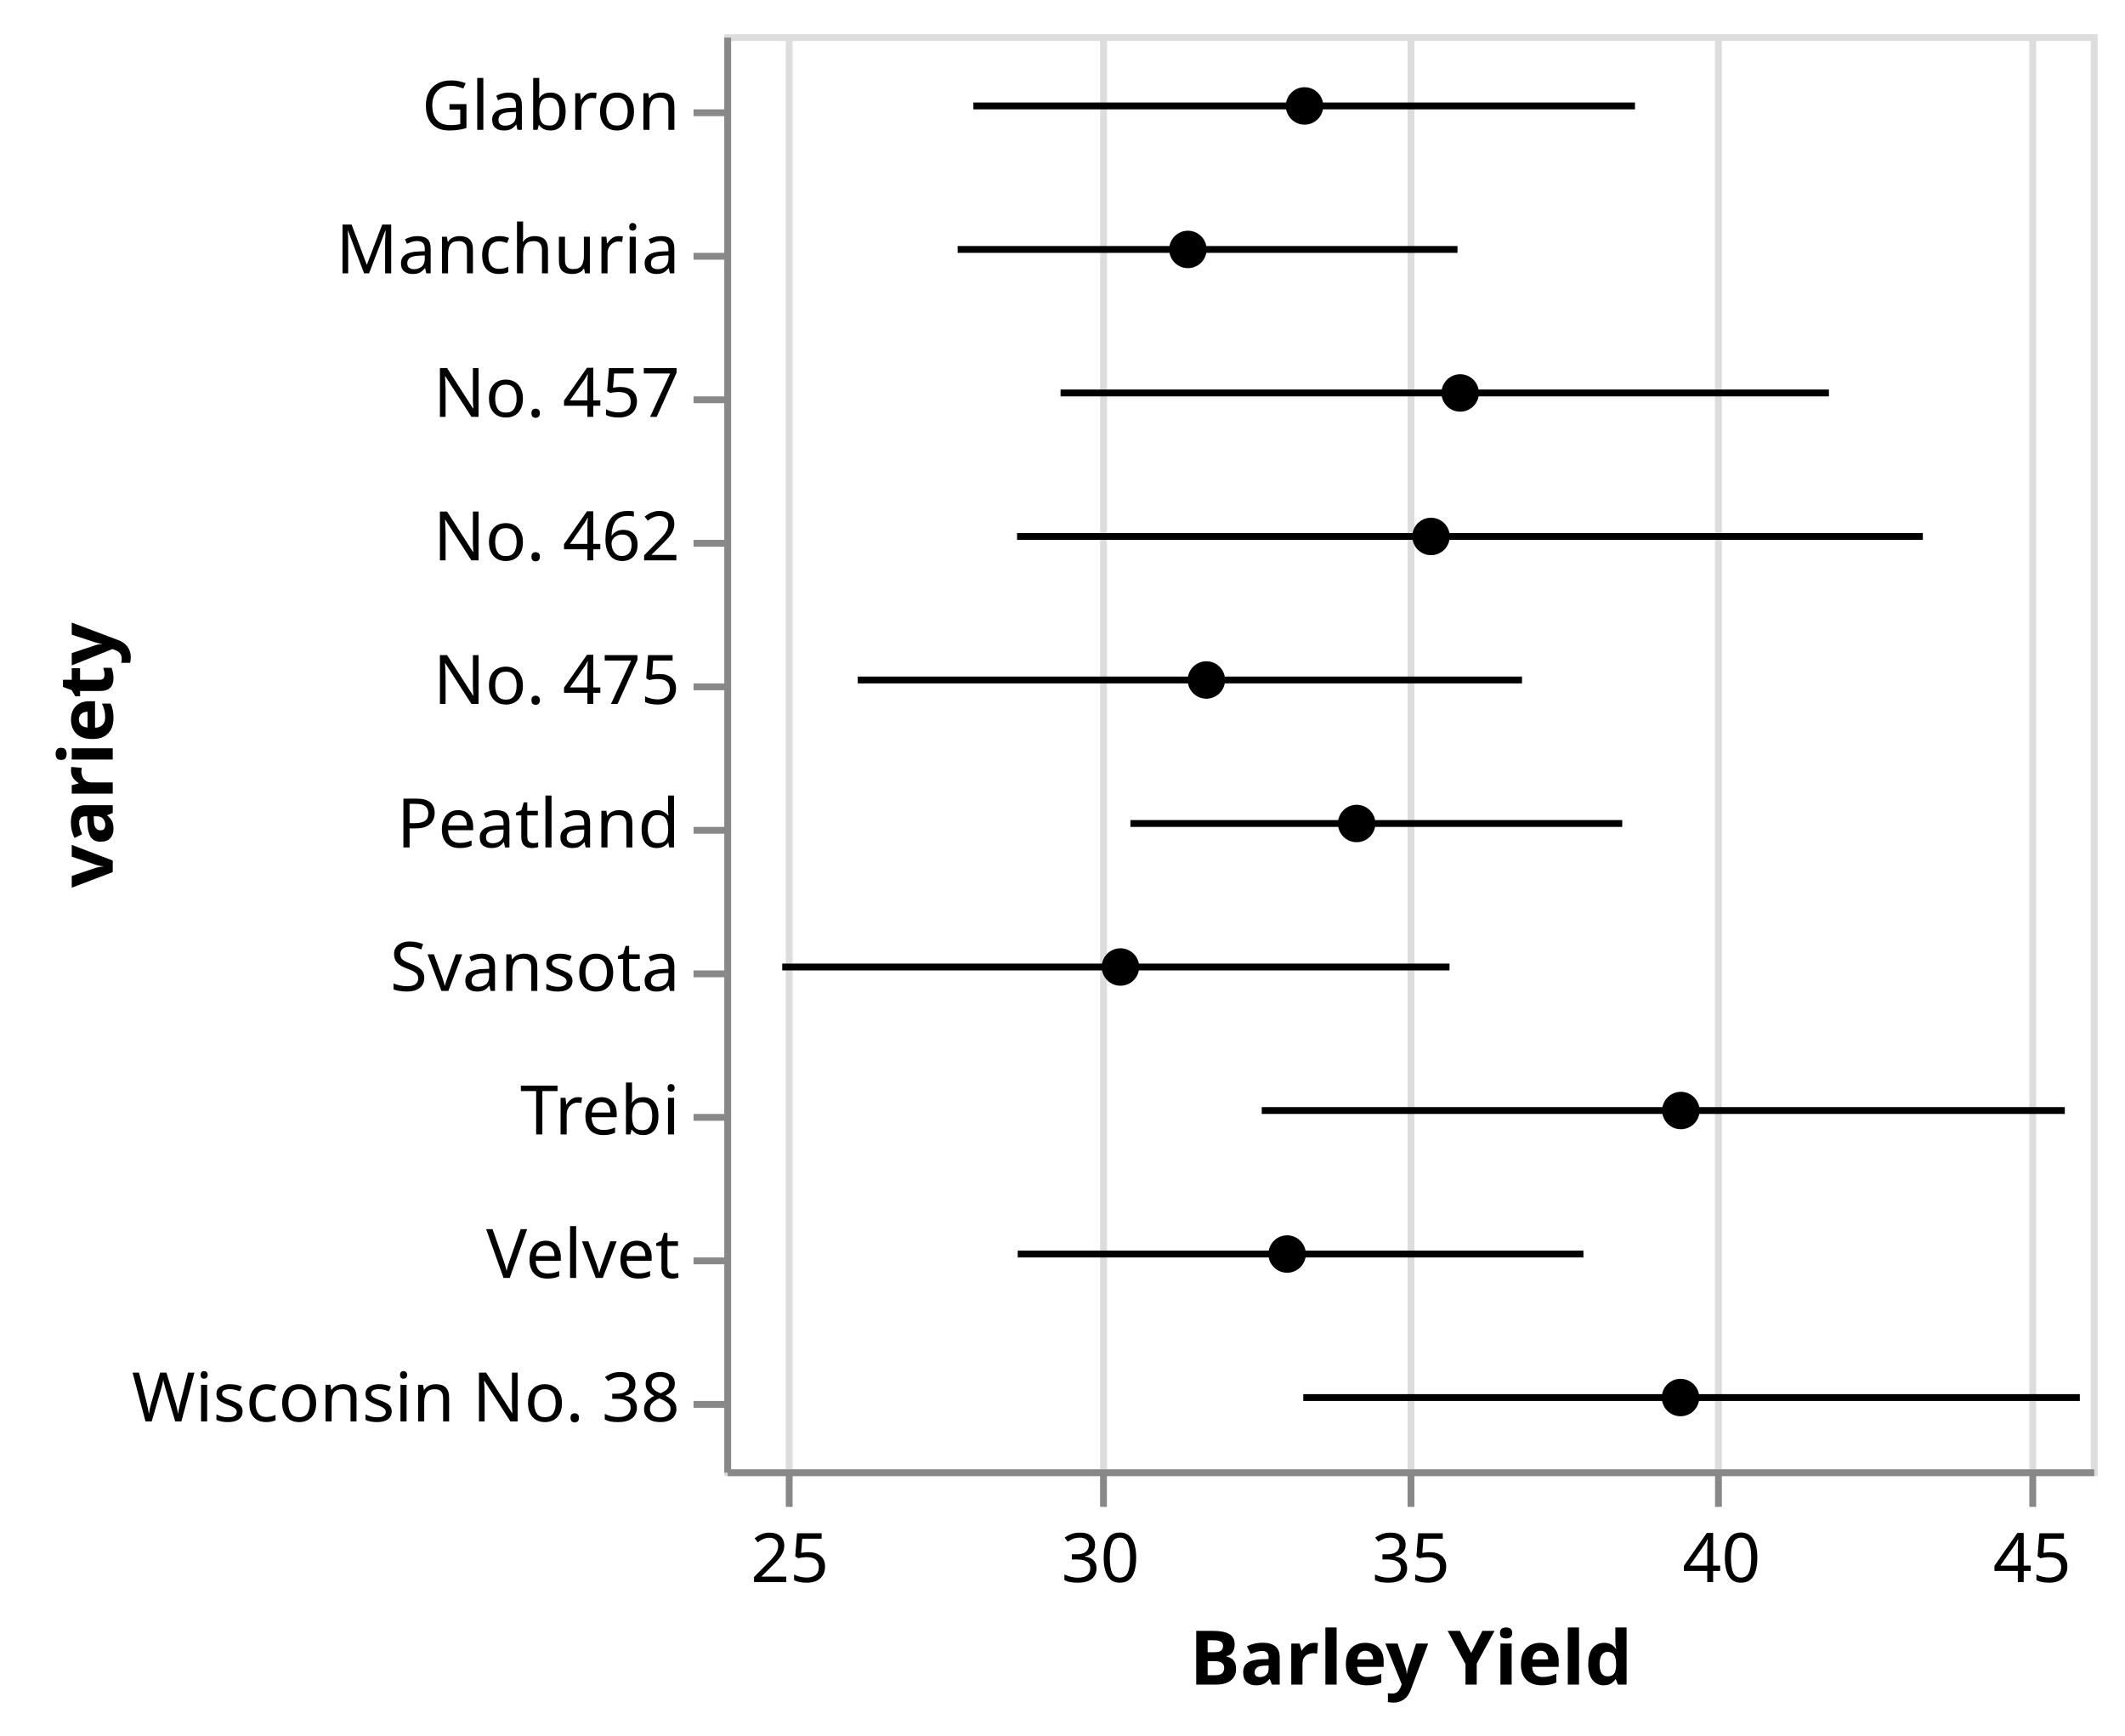
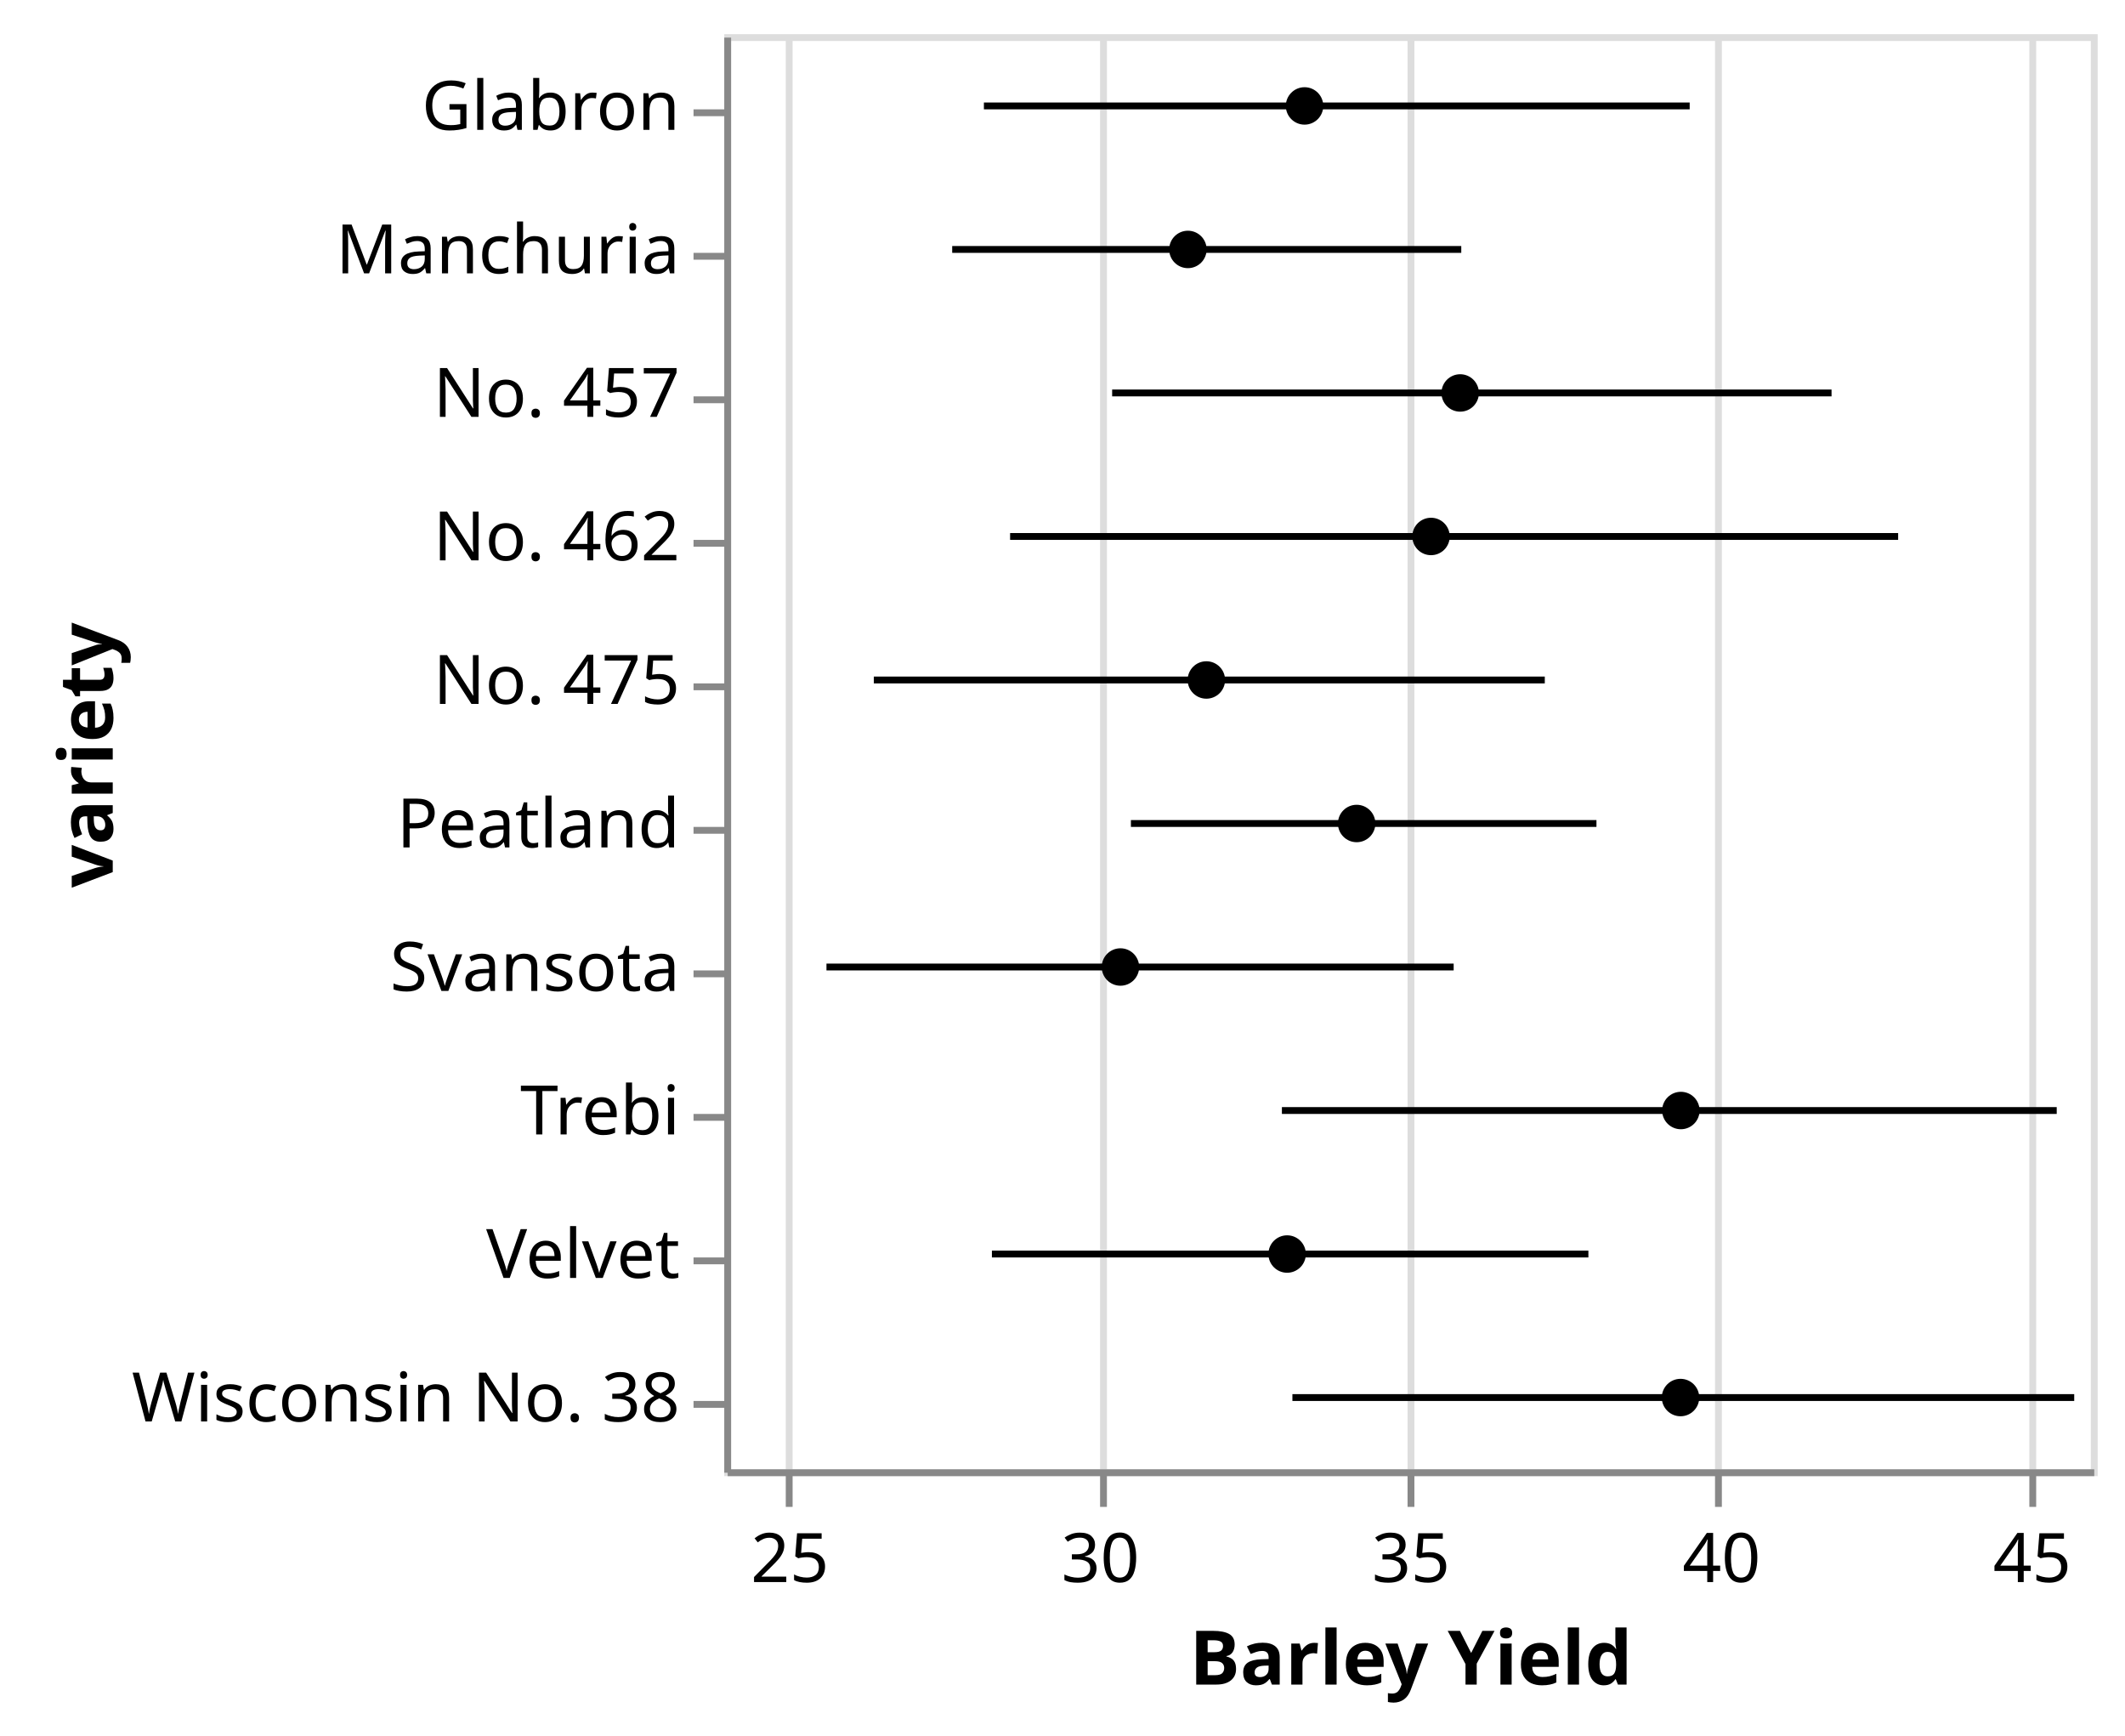
<svg xmlns="http://www.w3.org/2000/svg" class="marks" width="311" height="254" viewBox="0 0 311 254" version="1.1">
  <g transform="translate(106,5)">
    <g class="mark-group role-frame root">
      <g transform="translate(0,0)">
        <path class="background" d="M0.5,0.5h200v210h-200Z" style="fill: transparent; stroke: #ddd;" />
        <g>
          <g class="mark-group role-axis">
            <g transform="translate(0.5,210.5)">
              <path class="background" d="M0,0h0v0h0Z" style="pointer-events: none; fill: none;" />
              <g>
                <g class="mark-rule role-axis-grid" style="pointer-events: none;">
                  <line transform="translate(9,0)" x2="0" y2="-210" style="fill: none; stroke: #ddd; stroke-width: 1; stroke-dasharray: ; opacity: 1;" />
                  <line transform="translate(55,0)" x2="0" y2="-210" style="fill: none; stroke: #ddd; stroke-width: 1; stroke-dasharray: ; opacity: 1;" />
                  <line transform="translate(100,0)" x2="0" y2="-210" style="fill: none; stroke: #ddd; stroke-width: 1; stroke-dasharray: ; opacity: 1;" />
                  <line transform="translate(145,0)" x2="0" y2="-210" style="fill: none; stroke: #ddd; stroke-width: 1; stroke-dasharray: ; opacity: 1;" />
                  <line transform="translate(191,0)" x2="0" y2="-210" style="fill: none; stroke: #ddd; stroke-width: 1; stroke-dasharray: ; opacity: 1;" />
                </g>
              </g>
            </g>
          </g>
          <g class="mark-symbol role-mark layer_0_marks">
            <path transform="translate(67.85355,31.5)" d="M2.739,0A2.739,2.739,0,1,1,-2.739,0A2.739,2.739,0,1,1,2.739,0" style="fill: black; stroke-width: 2;" />
            <path transform="translate(84.92423,10.5)" d="M2.739,0A2.739,2.739,0,1,1,-2.739,0A2.739,2.739,0,1,1,2.739,0" style="fill: black; stroke-width: 2;" />
            <path transform="translate(57.9798,136.5)" d="M2.739,0A2.739,2.739,0,1,1,-2.739,0A2.739,2.739,0,1,1,2.739,0" style="fill: black; stroke-width: 2;" />
            <path transform="translate(82.37372,178.5)" d="M2.739,0A2.739,2.739,0,1,1,-2.739,0A2.739,2.739,0,1,1,2.739,0" style="fill: black; stroke-width: 2;" />
            <path transform="translate(139.9999,157.5)" d="M2.739,0A2.739,2.739,0,1,1,-2.739,0A2.739,2.739,0,1,1,2.739,0" style="fill: black; stroke-width: 2;" />
            <path transform="translate(107.702,52.5)" d="M2.739,0A2.739,2.739,0,1,1,-2.739,0A2.739,2.739,0,1,1,2.739,0" style="fill: black; stroke-width: 2;" />
            <path transform="translate(103.4344,73.5)" d="M2.739,0A2.739,2.739,0,1,1,-2.739,0A2.739,2.739,0,1,1,2.739,0" style="fill: black; stroke-width: 2;" />
            <path transform="translate(92.55051,115.5)" d="M2.739,0A2.739,2.739,0,1,1,-2.739,0A2.739,2.739,0,1,1,2.739,0" style="fill: black; stroke-width: 2;" />
            <path transform="translate(70.55555,94.5)" d="M2.739,0A2.739,2.739,0,1,1,-2.739,0A2.739,2.739,0,1,1,2.739,0" style="fill: black; stroke-width: 2;" />
            <path transform="translate(139.9495,199.5)" d="M2.739,0A2.739,2.739,0,1,1,-2.739,0A2.739,2.739,0,1,1,2.739,0" style="fill: black; stroke-width: 2;" />
          </g>
          <g class="mark-rule role-mark layer_1_marks">
-             <line transform="translate(34.15406,31.5)" x2="73.155" y2="0" style="fill: none; stroke: black;" />
-             <line transform="translate(36.45579,10.5)" x2="96.829" y2="0" style="fill: none; stroke: black;" />
-             <line transform="translate(8.482954,136.5)" x2="97.657" y2="0" style="fill: none; stroke: black;" />
-             <line transform="translate(42.94948,178.5)" x2="82.792" y2="0" style="fill: none; stroke: black;" />
-             <line transform="translate(78.66031,157.5)" x2="117.531" y2="0" style="fill: none; stroke: black;" />
-             <line transform="translate(49.21403,52.5)" x2="112.455" y2="0" style="fill: none; stroke: black;" />
-             <line transform="translate(42.85228,73.5)" x2="132.561" y2="0" style="fill: none; stroke: black;" />
-             <line transform="translate(59.44256,115.5)" x2="71.975" y2="0" style="fill: none; stroke: black;" />
-             <line transform="translate(19.53725,94.5)" x2="97.212" y2="0" style="fill: none; stroke: black;" />
-             <line transform="translate(84.73802,199.5)" x2="113.652" y2="0" style="fill: none; stroke: black;" />
+             <line transform="translate(33.35733,31.5)" x2="74.504" y2="0" style="fill: none; stroke: black;" />
+             <line transform="translate(37.99748,10.5)" x2="103.292" y2="0" style="fill: none; stroke: black;" />
+             <line transform="translate(14.95581,136.5)" x2="91.792" y2="0" style="fill: none; stroke: black;" />
+             <line transform="translate(39.16917,178.5)" x2="87.296" y2="0" style="fill: none; stroke: black;" />
+             <line transform="translate(81.60984,157.5)" x2="113.397" y2="0" style="fill: none; stroke: black;" />
+             <line transform="translate(56.7658,52.5)" x2="105.286" y2="0" style="fill: none; stroke: black;" />
+             <line transform="translate(41.83145,73.5)" x2="129.967" y2="0" style="fill: none; stroke: black;" />
+             <line transform="translate(59.512,115.5)" x2="68.134" y2="0" style="fill: none; stroke: black;" />
+             <line transform="translate(21.88826,94.5)" x2="98.196" y2="0" style="fill: none; stroke: black;" />
+             <line transform="translate(83.14774,199.5)" x2="114.42" y2="0" style="fill: none; stroke: black;" />
          </g>
          <g class="mark-group role-axis">
            <g transform="translate(0.5,210.5)">
              <path class="background" d="M0,0h0v0h0Z" style="pointer-events: none; fill: none;" />
              <g>
                <g class="mark-rule role-axis-tick" style="pointer-events: none;">
                  <line transform="translate(9,0)" x2="0" y2="5" style="fill: none; stroke: #888; stroke-width: 1; opacity: 1;" />
                  <line transform="translate(55,0)" x2="0" y2="5" style="fill: none; stroke: #888; stroke-width: 1; opacity: 1;" />
                  <line transform="translate(100,0)" x2="0" y2="5" style="fill: none; stroke: #888; stroke-width: 1; opacity: 1;" />
                  <line transform="translate(145,0)" x2="0" y2="5" style="fill: none; stroke: #888; stroke-width: 1; opacity: 1;" />
                  <line transform="translate(191,0)" x2="0" y2="5" style="fill: none; stroke: #888; stroke-width: 1; opacity: 1;" />
                </g>
                <g class="mark-text role-axis-label" style="pointer-events: none;">
                  <text text-anchor="middle" transform="translate(9.090909,16)" style="font: 10px sans-serif; fill: #000; opacity: 1;">25</text>
                  <text text-anchor="middle" transform="translate(54.54545,16)" style="font: 10px sans-serif; fill: #000; opacity: 1;">30</text>
                  <text text-anchor="middle" transform="translate(100,16)" style="font: 10px sans-serif; fill: #000; opacity: 1;">35</text>
                  <text text-anchor="middle" transform="translate(145.4545,16)" style="font: 10px sans-serif; fill: #000; opacity: 1;">40</text>
                  <text text-anchor="middle" transform="translate(190.9091,16)" style="font: 10px sans-serif; fill: #000; opacity: 1;">45</text>
                </g>
                <g class="mark-rule role-axis-domain" style="pointer-events: none;">
                  <line transform="translate(0,0)" x2="200" y2="0" style="fill: none; stroke: #888; stroke-width: 1; opacity: 1;" />
                </g>
                <g class="mark-text role-axis-title" style="pointer-events: none;">
                  <text text-anchor="middle" transform="translate(100,31)" style="font: bold 11px sans-serif; fill: #000; opacity: 1;">Barley Yield</text>
                </g>
              </g>
            </g>
          </g>
          <g class="mark-group role-axis">
            <g transform="translate(0.5,0.5)">
              <path class="background" d="M0,0h0v0h0Z" style="pointer-events: none; fill: none;" />
              <g>
                <g class="mark-rule role-axis-tick" style="pointer-events: none;">
                  <line transform="translate(0,11)" x2="-5" y2="0" style="fill: none; stroke: #888; stroke-width: 1; opacity: 1;" />
                  <line transform="translate(0,32)" x2="-5" y2="0" style="fill: none; stroke: #888; stroke-width: 1; opacity: 1;" />
                  <line transform="translate(0,53)" x2="-5" y2="0" style="fill: none; stroke: #888; stroke-width: 1; opacity: 1;" />
                  <line transform="translate(0,74)" x2="-5" y2="0" style="fill: none; stroke: #888; stroke-width: 1; opacity: 1;" />
                  <line transform="translate(0,95)" x2="-5" y2="0" style="fill: none; stroke: #888; stroke-width: 1; opacity: 1;" />
                  <line transform="translate(0,116)" x2="-5" y2="0" style="fill: none; stroke: #888; stroke-width: 1; opacity: 1;" />
                  <line transform="translate(0,137)" x2="-5" y2="0" style="fill: none; stroke: #888; stroke-width: 1; opacity: 1;" />
                  <line transform="translate(0,158)" x2="-5" y2="0" style="fill: none; stroke: #888; stroke-width: 1; opacity: 1;" />
                  <line transform="translate(0,179)" x2="-5" y2="0" style="fill: none; stroke: #888; stroke-width: 1; opacity: 1;" />
                  <line transform="translate(0,200)" x2="-5" y2="0" style="fill: none; stroke: #888; stroke-width: 1; opacity: 1;" />
                </g>
                <g class="mark-text role-axis-label" style="pointer-events: none;">
                  <text text-anchor="end" transform="translate(-7,13.5)" style="font: 10px sans-serif; fill: #000; opacity: 1;">Glabron</text>
                  <text text-anchor="end" transform="translate(-7,34.5)" style="font: 10px sans-serif; fill: #000; opacity: 1;">Manchuria</text>
                  <text text-anchor="end" transform="translate(-7,55.5)" style="font: 10px sans-serif; fill: #000; opacity: 1;">No. 457</text>
                  <text text-anchor="end" transform="translate(-7,76.5)" style="font: 10px sans-serif; fill: #000; opacity: 1;">No. 462</text>
                  <text text-anchor="end" transform="translate(-7,97.5)" style="font: 10px sans-serif; fill: #000; opacity: 1;">No. 475</text>
                  <text text-anchor="end" transform="translate(-7,118.5)" style="font: 10px sans-serif; fill: #000; opacity: 1;">Peatland</text>
                  <text text-anchor="end" transform="translate(-7,139.5)" style="font: 10px sans-serif; fill: #000; opacity: 1;">Svansota</text>
                  <text text-anchor="end" transform="translate(-7,160.5)" style="font: 10px sans-serif; fill: #000; opacity: 1;">Trebi</text>
                  <text text-anchor="end" transform="translate(-7,181.5)" style="font: 10px sans-serif; fill: #000; opacity: 1;">Velvet</text>
                  <text text-anchor="end" transform="translate(-7,202.5)" style="font: 10px sans-serif; fill: #000; opacity: 1;">Wisconsin No. 38</text>
                </g>
                <g class="mark-rule role-axis-domain" style="pointer-events: none;">
                  <line transform="translate(0,0)" x2="0" y2="210" style="fill: none; stroke: #888; stroke-width: 1; opacity: 1;" />
                </g>
                <g class="mark-text role-axis-title" style="pointer-events: none;">
                  <text text-anchor="middle" transform="translate(-88,105) rotate(-90) translate(0,-2)" style="font: bold 11px sans-serif; fill: #000; opacity: 1;">variety</text>
                </g>
              </g>
            </g>
          </g>
        </g>
      </g>
    </g>
  </g>
</svg>
